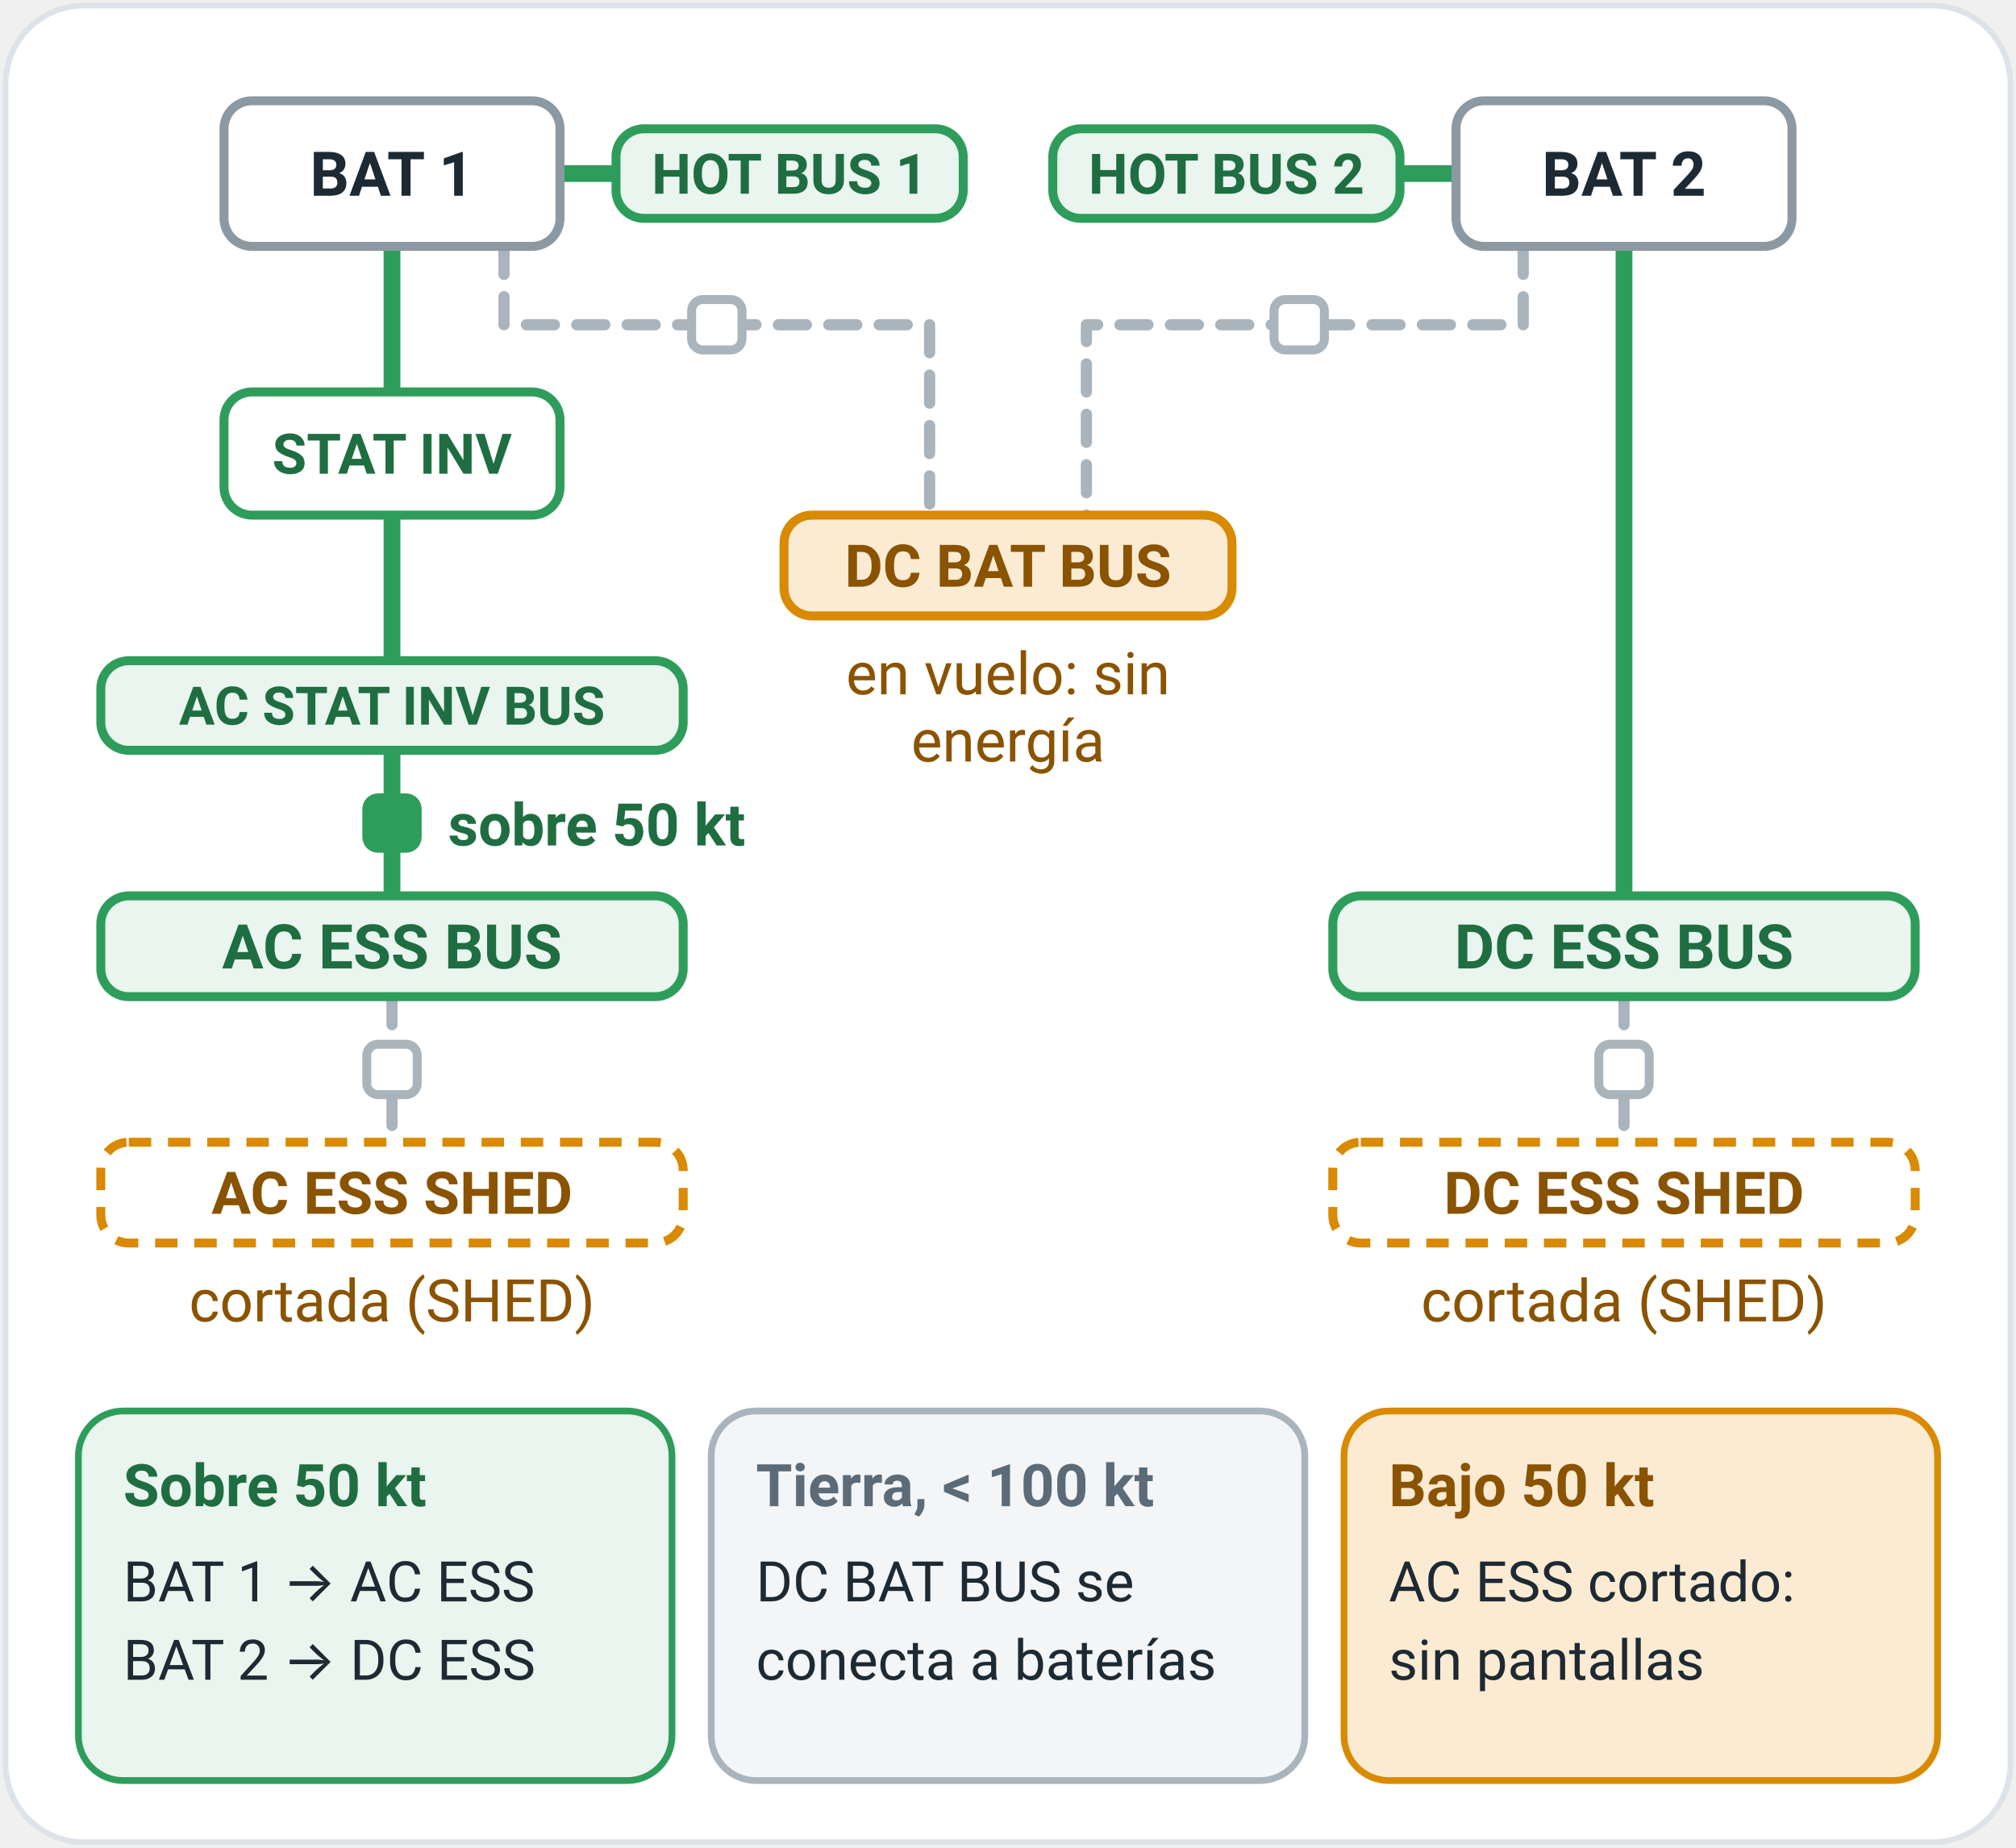
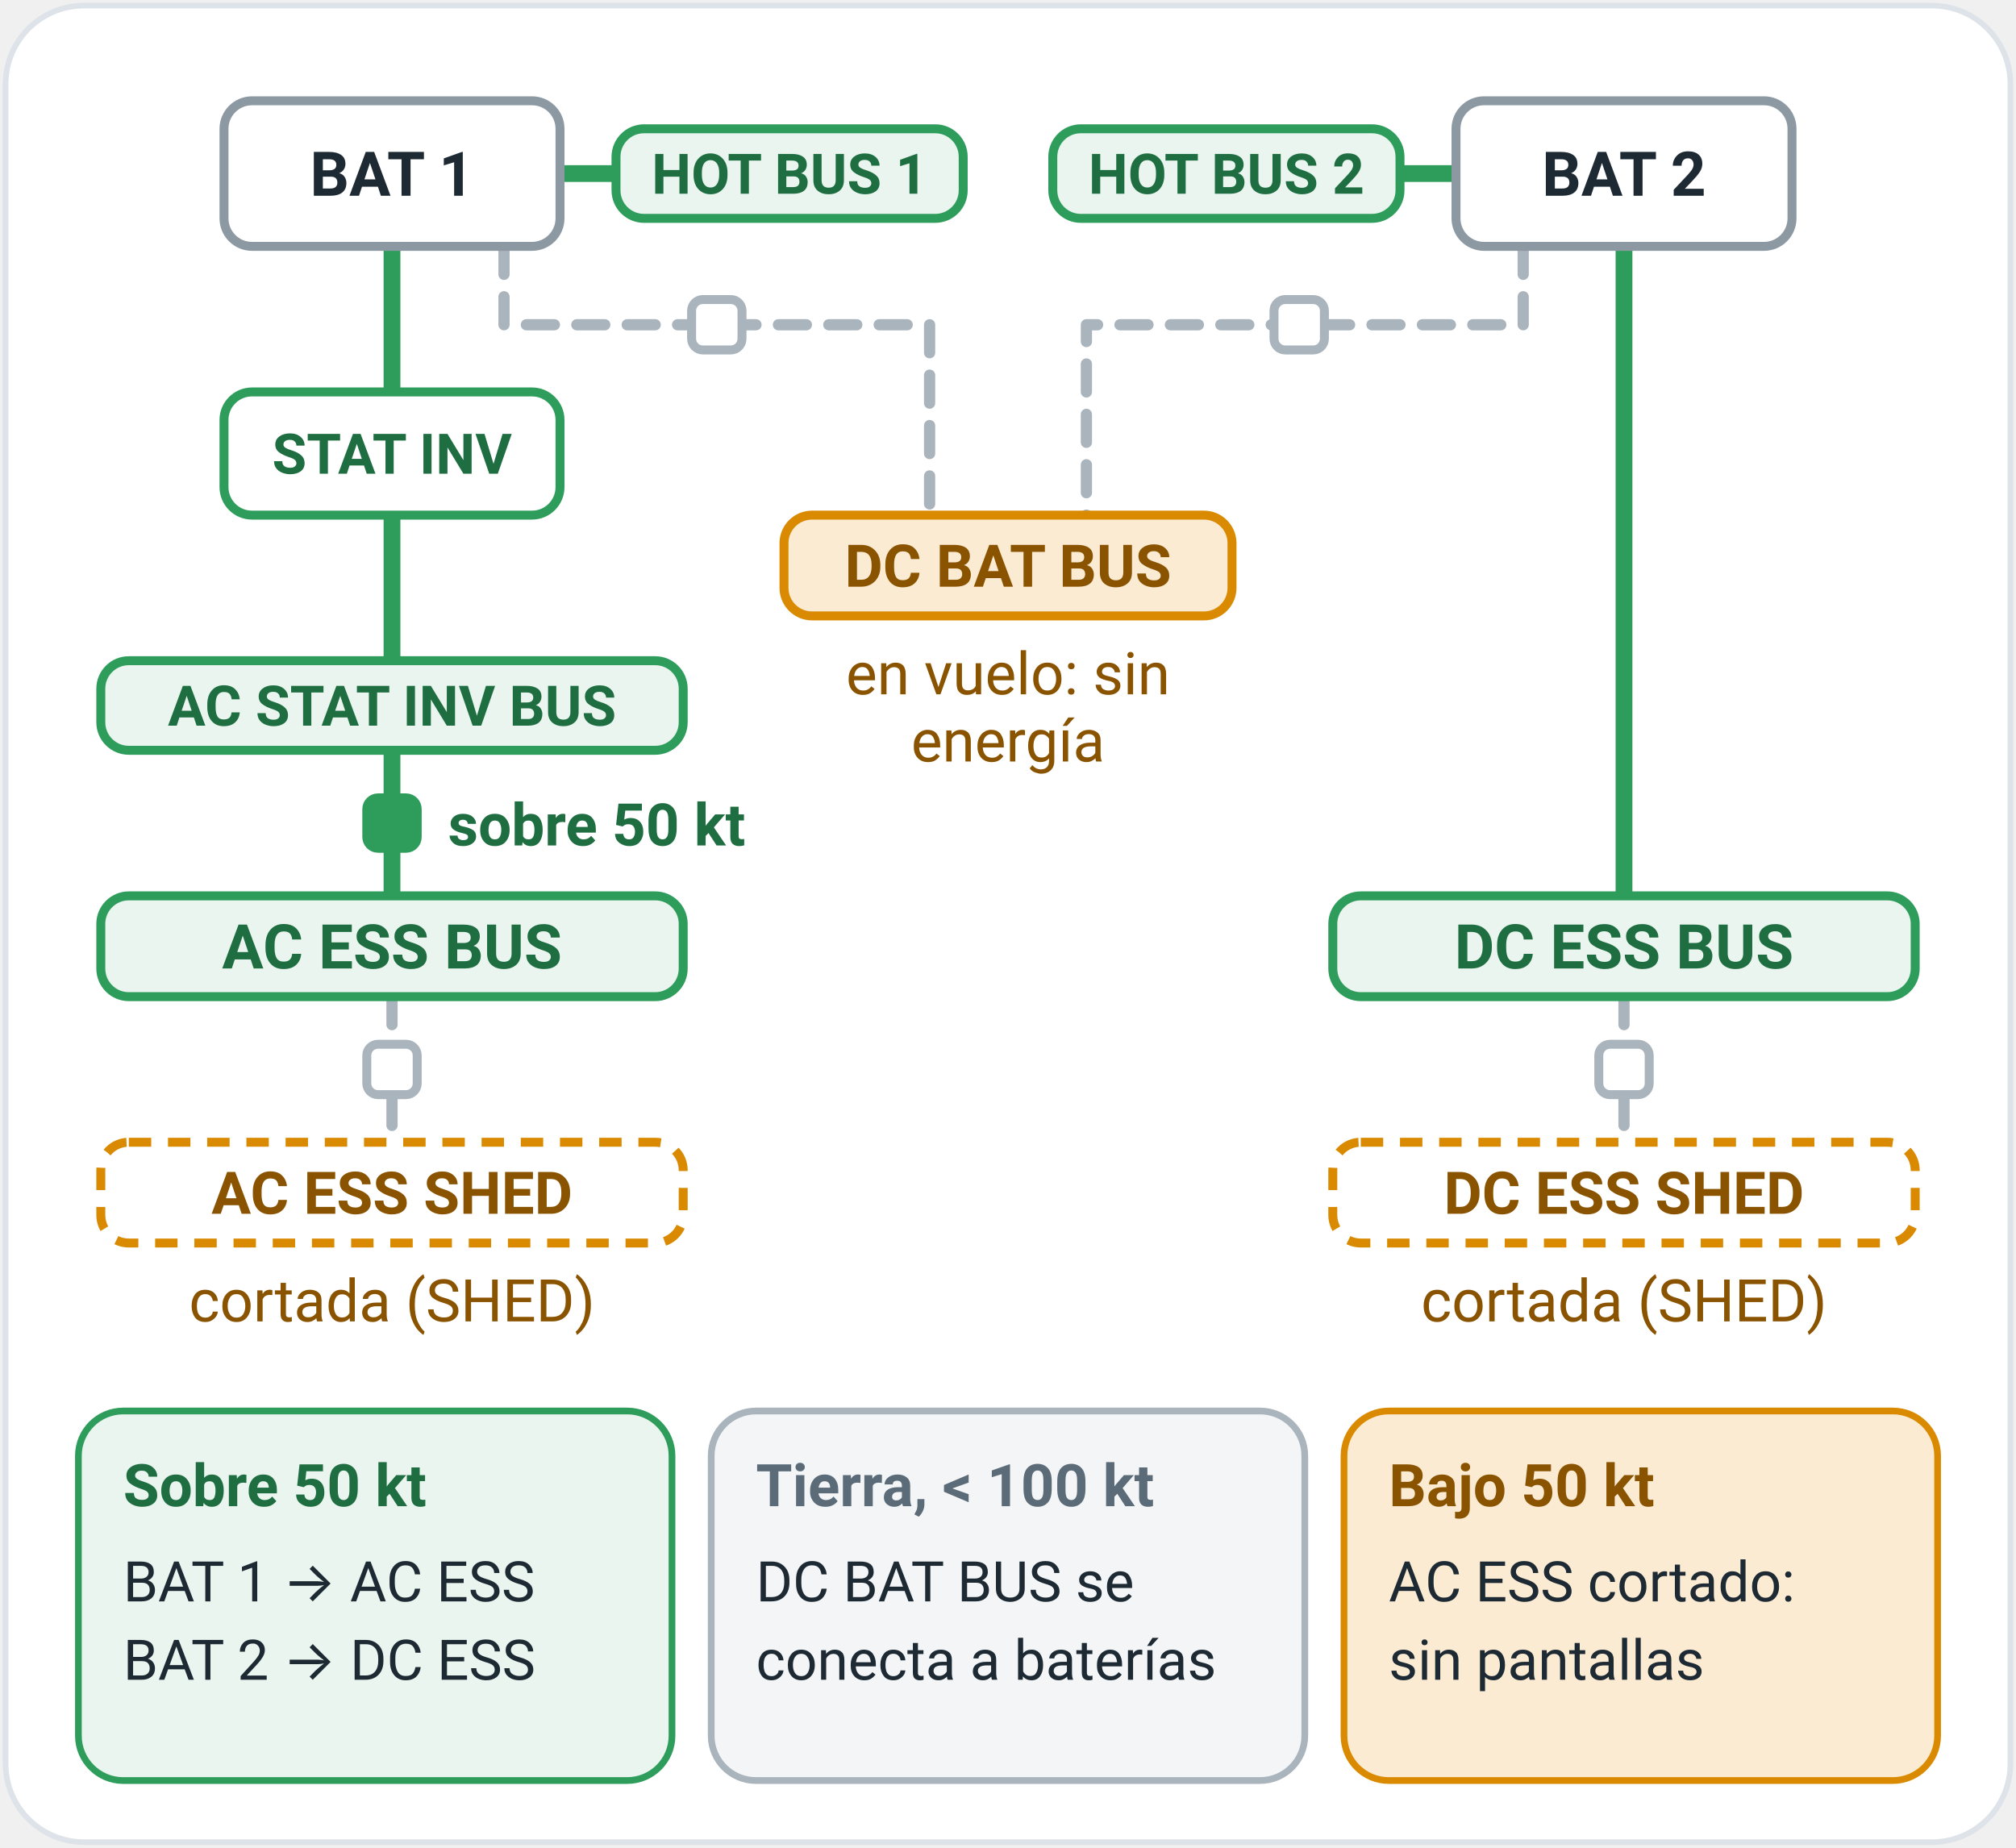
<svg xmlns="http://www.w3.org/2000/svg" viewBox="0 0 360 330" font-family="system-ui, -apple-system, 'Segoe UI', Roboto, sans-serif" role="img" aria-labelledby="t d">
  <rect x="1" y="1" width="358" height="328" rx="14" fill="#FFFFFF" stroke="#DDE3E8" />
  <path d="M100 31 L110 31" fill="none" stroke="#2E9D5B" stroke-width="3" stroke-linecap="round" stroke-linejoin="round" />
  <path d="M260 31 L250 31" fill="none" stroke="#2E9D5B" stroke-width="3" stroke-linecap="round" stroke-linejoin="round" />
  <path d="M70 44 L70 70" fill="none" stroke="#2E9D5B" stroke-width="3" stroke-linecap="round" stroke-linejoin="round" />
  <path d="M70 92 L70 118" fill="none" stroke="#2E9D5B" stroke-width="3" stroke-linecap="round" stroke-linejoin="round" />
  <path d="M70 134 L70 160" fill="none" stroke="#2E9D5B" stroke-width="3" stroke-linecap="round" stroke-linejoin="round" />
  <rect x="65.5" y="142.5" width="9" height="9" rx="2" fill="#2E9D5B" stroke="#2E9D5B" stroke-width="1.6" />
  <path d="M290 44 L290 160" fill="none" stroke="#2E9D5B" stroke-width="3" stroke-linecap="round" stroke-linejoin="round" />
  <path d="M70 178 L70 204" fill="none" stroke="#A9B4BD" stroke-width="2" stroke-dasharray="5 4" stroke-linecap="round" stroke-linejoin="round" />
  <rect x="65.5" y="186.5" width="9" height="9" rx="2" fill="#FFFFFF" stroke="#A9B4BD" stroke-width="1.6" />
  <path d="M290 178 L290 204" fill="none" stroke="#A9B4BD" stroke-width="2" stroke-dasharray="5 4" stroke-linecap="round" stroke-linejoin="round" />
  <rect x="285.5" y="186.5" width="9" height="9" rx="2" fill="#FFFFFF" stroke="#A9B4BD" stroke-width="1.6" />
  <path d="M90 44 L90 58 L166 58 L166 92" fill="none" stroke="#A9B4BD" stroke-width="2" stroke-dasharray="5 4" stroke-linecap="round" stroke-linejoin="round" />
  <rect x="123.5" y="53.5" width="9" height="9" rx="2" fill="#FFFFFF" stroke="#A9B4BD" stroke-width="1.6" />
  <path d="M272 44 L272 58 L194 58 L194 92" fill="none" stroke="#A9B4BD" stroke-width="2" stroke-dasharray="5 4" stroke-linecap="round" stroke-linejoin="round" />
  <rect x="227.5" y="53.5" width="9" height="9" rx="2" fill="#FFFFFF" stroke="#A9B4BD" stroke-width="1.6" />
  <rect x="40" y="18" width="60" height="26" rx="5" fill="#FFFFFF" stroke="#8C99A3" stroke-width="1.6" />
  <text x="70" y="34.96" text-anchor="middle" font-size="11" font-weight="700" fill="#1E2A33">BAT 1</text>
  <rect x="260" y="18" width="60" height="26" rx="5" fill="#FFFFFF" stroke="#8C99A3" stroke-width="1.6" />
  <text x="290" y="34.96" text-anchor="middle" font-size="11" font-weight="700" fill="#1E2A33">BAT 2</text>
  <rect x="110" y="23" width="62" height="16" rx="5" fill="#E9F5EE" stroke="#2E9D5B" stroke-width="1.6" />
  <text x="141" y="34.6" text-anchor="middle" font-size="10" font-weight="700" fill="#1F6E41">HOT BUS 1</text>
  <rect x="188" y="23" width="62" height="16" rx="5" fill="#E9F5EE" stroke="#2E9D5B" stroke-width="1.6" />
  <text x="219" y="34.6" text-anchor="middle" font-size="10" font-weight="700" fill="#1F6E41">HOT BUS 2</text>
  <rect x="40" y="70" width="60" height="22" rx="5" fill="#FFFFFF" stroke="#2E9D5B" stroke-width="1.6" />
  <text x="70" y="84.6" text-anchor="middle" font-size="10" font-weight="700" fill="#1F6E41">STAT INV</text>
  <rect x="18" y="118" width="104" height="16" rx="5" fill="#E9F5EE" stroke="#2E9D5B" stroke-width="1.6" />
-   <text x="70" y="129.42" text-anchor="middle" font-size="9.5" font-weight="700" fill="#1F6E41">AC STAT INV BUS</text>
+   <text x="70" y="129.6" text-anchor="middle" font-size="10" font-weight="700" fill="#1F6E41">AC STAT INV BUS</text>
  <text x="80" y="151" font-size="10.5" font-weight="600" fill="#1F6E41">sobre 50 kt</text>
  <rect x="18" y="160" width="104" height="18" rx="5" fill="#E9F5EE" stroke="#2E9D5B" stroke-width="1.6" />
  <text x="70" y="172.96" text-anchor="middle" font-size="11" font-weight="700" fill="#1F6E41">AC ESS BUS</text>
  <rect x="238" y="160" width="104" height="18" rx="5" fill="#E9F5EE" stroke="#2E9D5B" stroke-width="1.6" />
  <text x="290" y="172.96" text-anchor="middle" font-size="11" font-weight="700" fill="#1F6E41">DC ESS BUS</text>
  <rect x="18" y="204" width="104" height="18" rx="5" fill="#FFFFFF" stroke="#D98A00" stroke-width="1.6" stroke-dasharray="4 3" />
  <text x="70" y="216.78" text-anchor="middle" font-size="10.5" font-weight="700" fill="#8A5300">AC ESS SHED</text>
  <rect x="238" y="204" width="104" height="18" rx="5" fill="#FFFFFF" stroke="#D98A00" stroke-width="1.6" stroke-dasharray="4 3" />
  <text x="290" y="216.78" text-anchor="middle" font-size="10.5" font-weight="700" fill="#8A5300">DC ESS SHED</text>
  <text x="70" y="236" text-anchor="middle" font-size="10.5" fill="#8A5300">cortada (SHED)</text>
  <text x="290" y="236" text-anchor="middle" font-size="10.5" fill="#8A5300">cortada (SHED)</text>
  <rect x="140" y="92" width="80" height="18" rx="5" fill="#FCEBD3" stroke="#D98A00" stroke-width="1.6" />
  <text x="180" y="104.78" text-anchor="middle" font-size="10.5" font-weight="700" fill="#8A5300">DC BAT BUS</text>
  <text x="180" y="124" text-anchor="middle" font-size="10.5" fill="#8A5300">en vuelo: sin</text>
  <text x="180" y="136" text-anchor="middle" font-size="10.5" fill="#8A5300">energía</text>
  <rect x="14" y="252" width="106" height="66" rx="8" fill="#E9F5EE" stroke="#2E9D5B" stroke-width="1.2" />
  <text x="22" y="269" font-size="10.5" font-weight="700" fill="#1F6E41">Sobre 50 kt</text>
  <text x="22" y="286" font-size="10" fill="#1E2A33">BAT 1 → AC ESS</text>
  <text x="22" y="300" font-size="10" fill="#1E2A33">BAT 2 → DC ESS</text>
  <rect x="127" y="252" width="106" height="66" rx="8" fill="#F3F5F7" stroke="#A9B4BD" stroke-width="1.2" />
  <text x="135" y="269" font-size="10.5" font-weight="700" fill="#5B6B78">Tierra, &lt; 100 kt</text>
  <text x="135" y="286" font-size="10" fill="#1E2A33">DC BAT BUS se</text>
  <text x="135" y="300" font-size="10" fill="#1E2A33">conecta a baterías</text>
  <rect x="240" y="252" width="106" height="66" rx="8" fill="#FCEBD3" stroke="#D98A00" stroke-width="1.2" />
  <text x="248" y="269" font-size="10.5" font-weight="700" fill="#8A5300">Bajo 50 kt</text>
  <text x="248" y="286" font-size="10" fill="#1E2A33">AC ESS cortado:</text>
  <text x="248" y="300" font-size="10" fill="#1E2A33">sin pantallas</text>
</svg>
